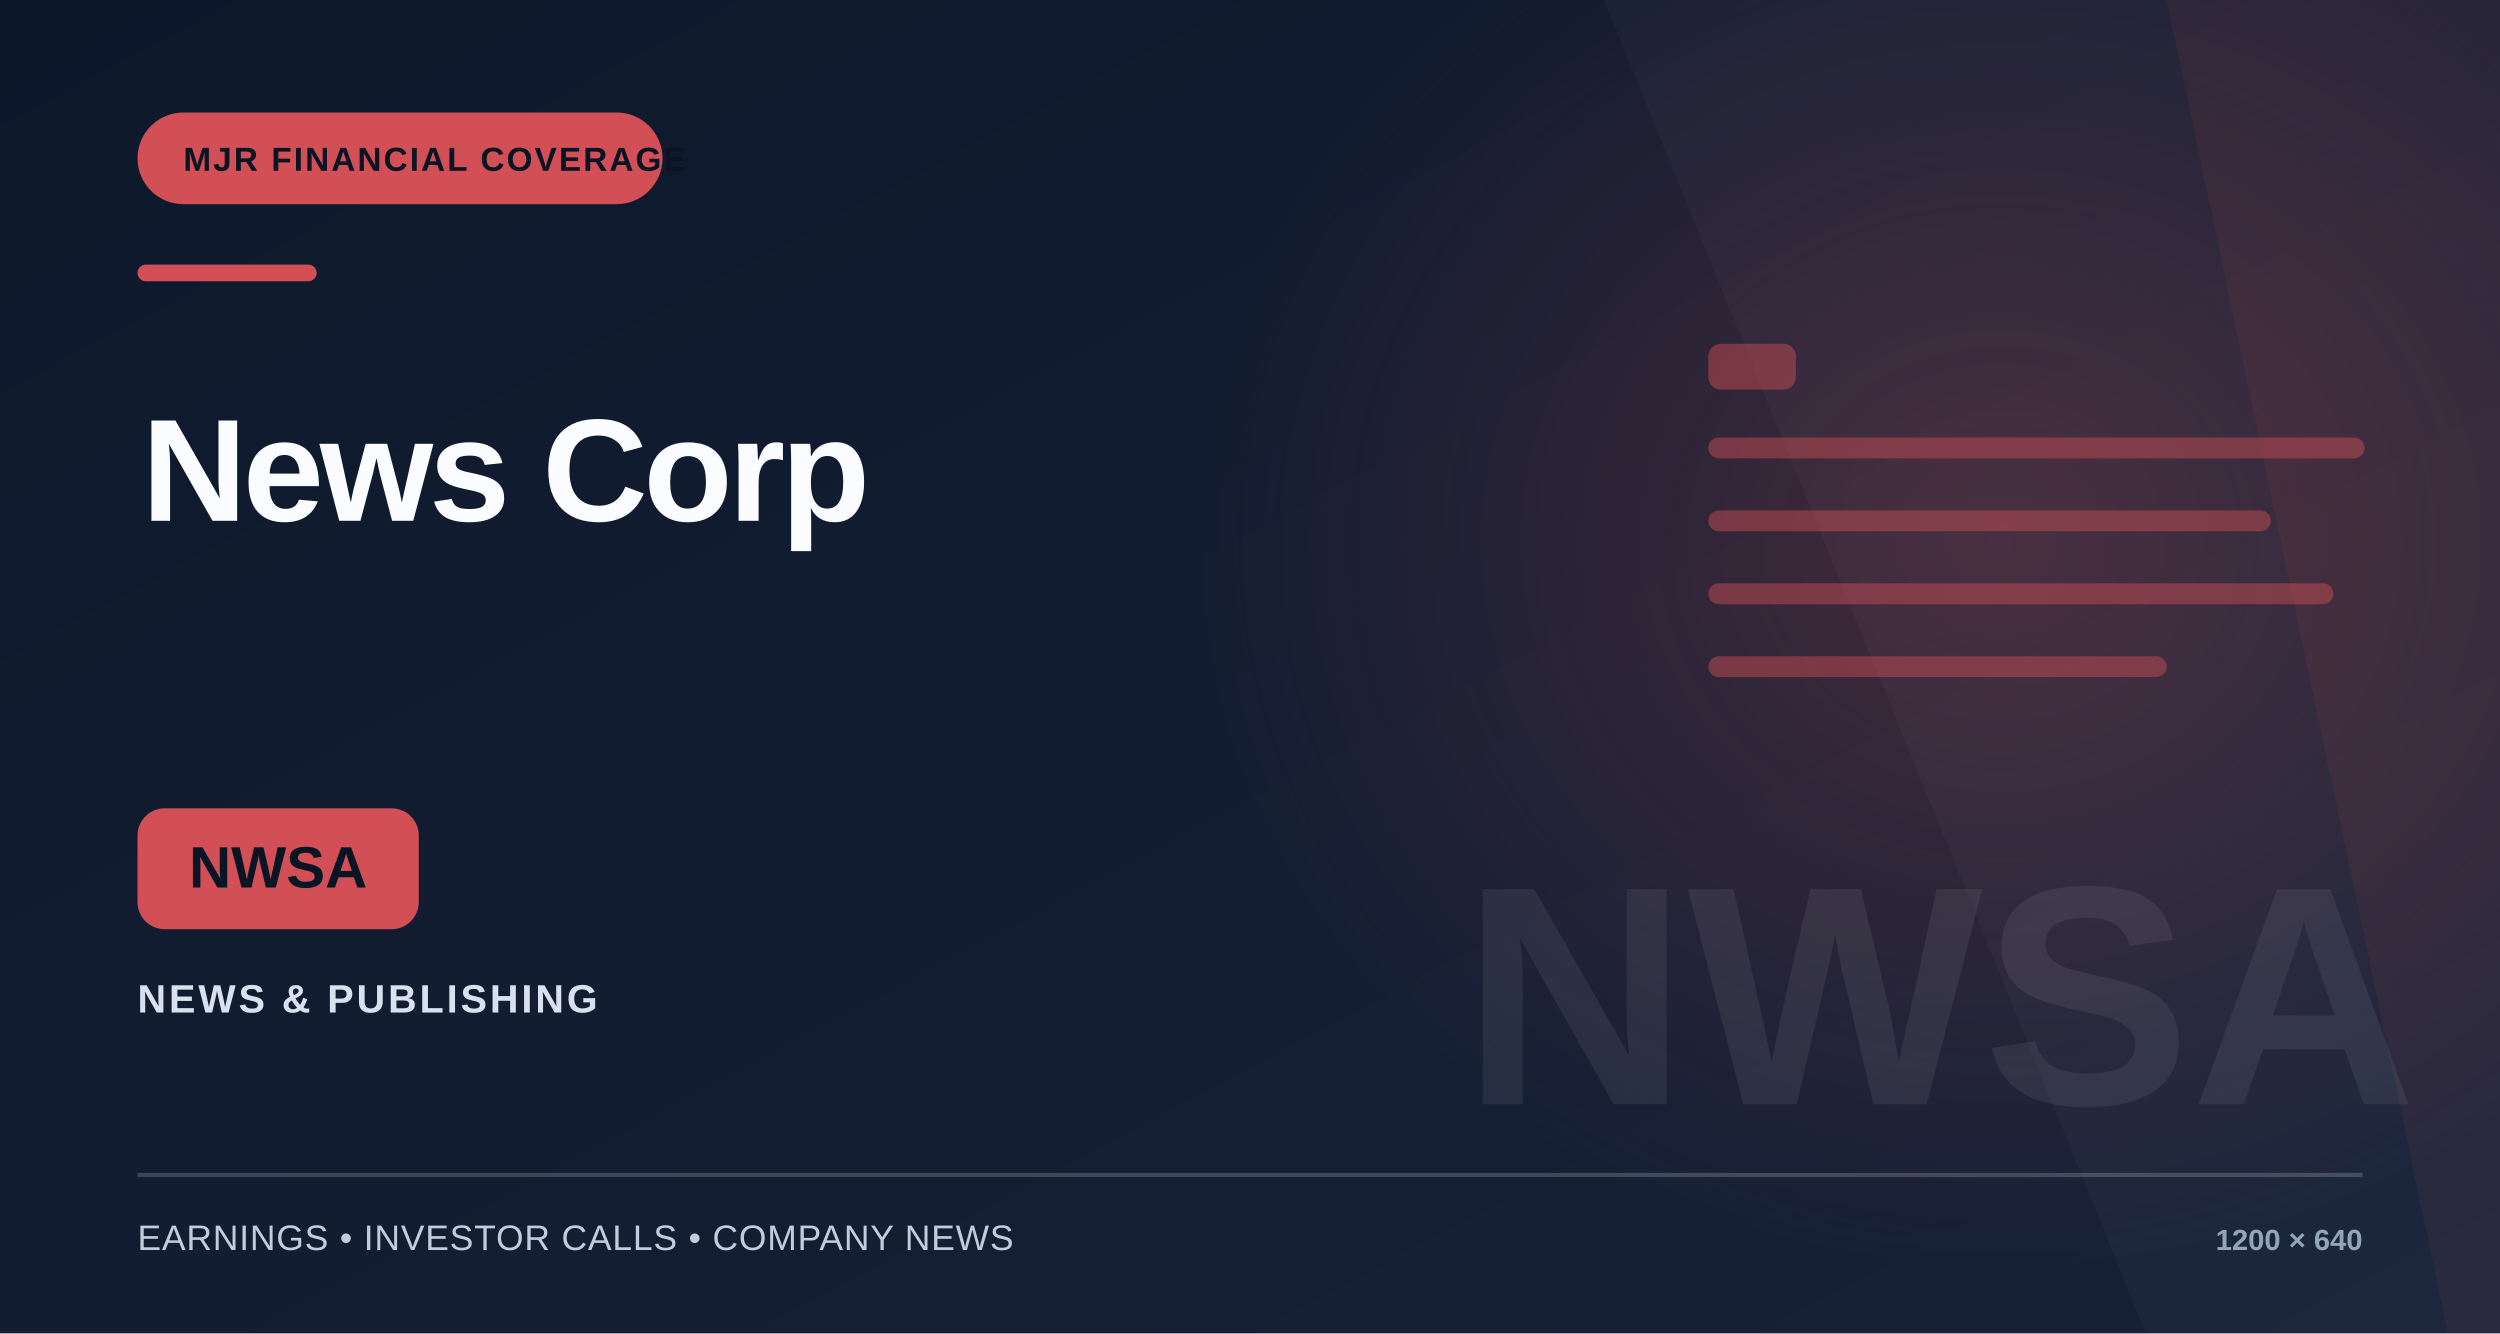
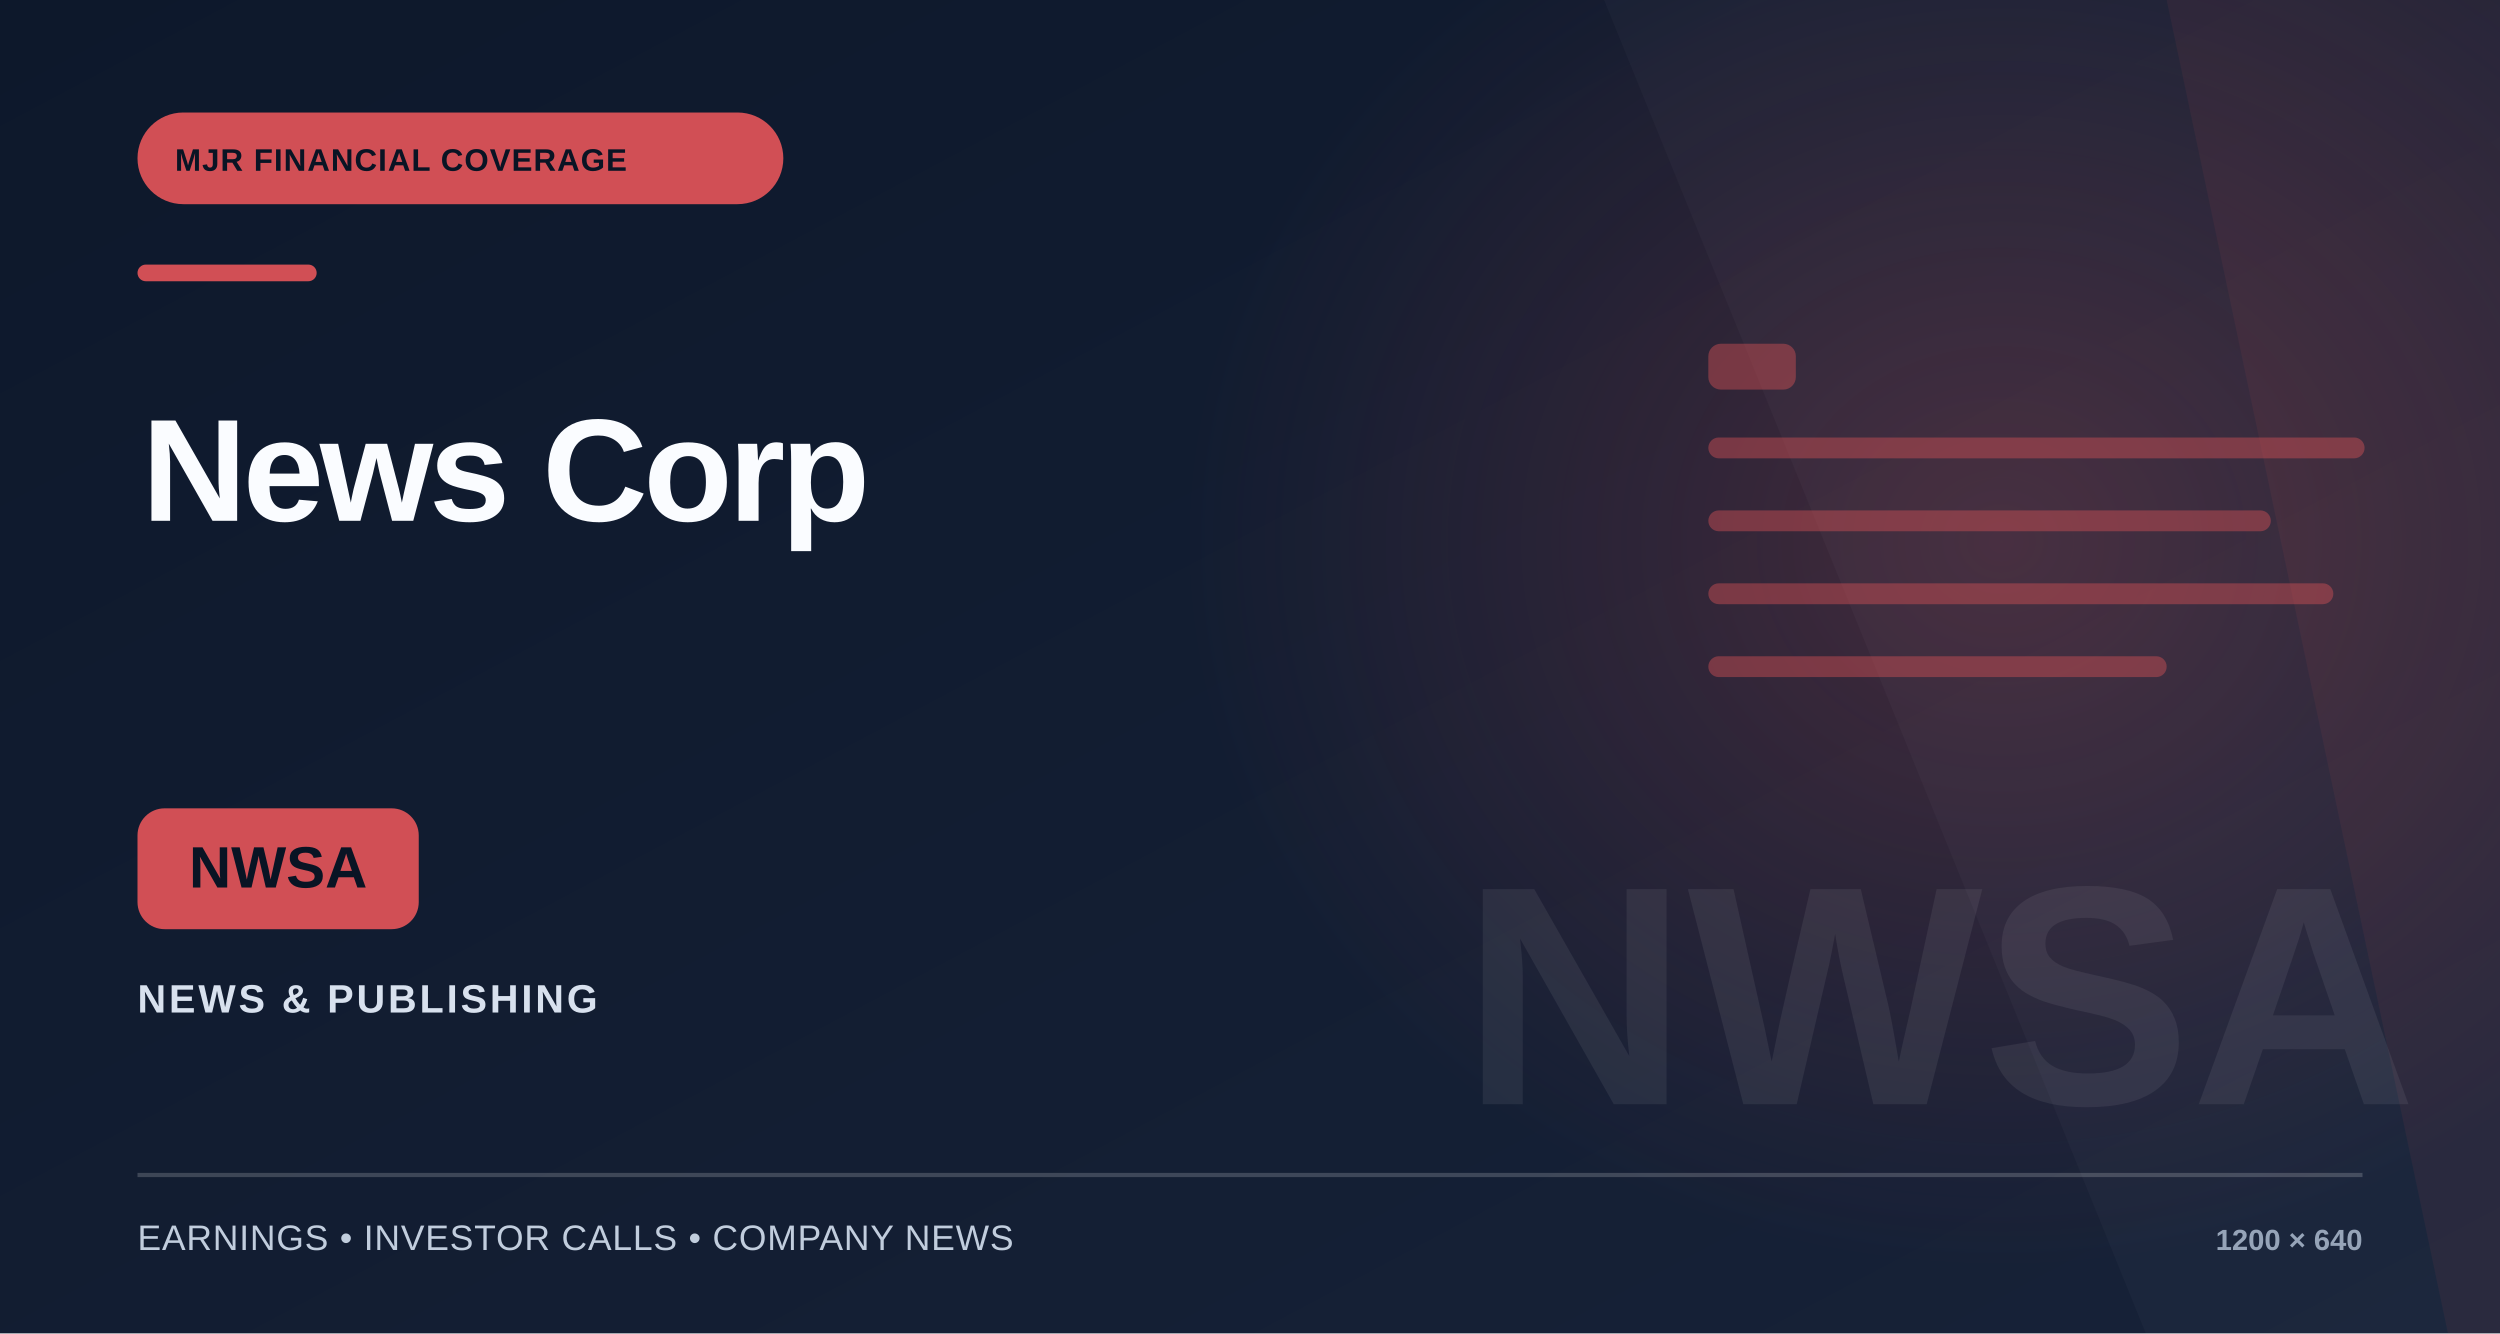
<svg xmlns="http://www.w3.org/2000/svg" width="1200" height="640" viewBox="0 0 1200 640" role="img" aria-labelledby="title desc">
  <defs>
    <linearGradient id="bg" x1="0" x2="1" y1="0" y2="1">
      <stop offset="0" stop-color="#0d182b" />
      <stop offset="1" stop-color="#172238" />
    </linearGradient>
    <radialGradient id="glow">
      <stop offset="0" stop-color="#D14F55" stop-opacity=".26" />
      <stop offset="1" stop-color="#D14F55" stop-opacity="0" />
    </radialGradient>
    <style>.title{font-family:Arial,Helvetica,sans-serif;font-weight:700;letter-spacing:-2px;fill:#fafcff}.label{font-family:Arial,Helvetica,sans-serif;font-weight:700}</style>
  </defs>
  <rect width="1200" height="640" fill="url(#bg)" />
  <ellipse cx="960" cy="260" rx="390" ry="350" fill="url(#glow)" />
  <path d="M770 0h430v640h-170z" fill="#fff" opacity=".025" />
  <path d="M1040 0h160v640h-25z" fill="#D14F55" opacity=".075" />
  <g fill="#D14F55" opacity=".45">
    <rect x="820" y="165" width="42" height="22" rx="6" />
    <rect x="820" y="210" width="315" height="10" rx="5" />
    <rect x="820" y="245" width="270" height="10" rx="5" />
    <rect x="820" y="280" width="300" height="10" rx="5" />
    <rect x="820" y="315" width="220" height="10" rx="5" />
  </g>
  <text x="1160" y="530" text-anchor="end" class="label" font-size="150px" fill="#fff" opacity=".07">NWSA</text>
-   <rect x="66" y="54" width="252" height="44" rx="22" fill="#D14F55" />
-   <text x="88" y="82" class="label" font-size="16px" letter-spacing="1" fill="#0a1424">MJR FINANCIAL COVERAGE</text>
+   <rect x="66" y="54" width="310" height="44" rx="22" fill="#D14F55" />
+   <text x="84" y="82" class="label" font-size="15px" letter-spacing=".5" fill="#0a1424">MJR FINANCIAL COVERAGE</text>
  <rect x="66" y="127" width="86" height="8" rx="4" fill="#D14F55" />
  <text x="68" y="250" class="title" font-size="70px">News Corp</text>
  <rect x="66" y="388" width="135" height="58" rx="13" fill="#D14F55" />
  <text x="133.5" y="426" text-anchor="middle" class="label" font-size="28px" fill="#091424">NWSA</text>
  <text x="66" y="486" class="label" font-size="19px" letter-spacing="1.4" fill="#d8e1ee">NEWS &amp; PUBLISHING</text>
  <path d="M66 564H1134" stroke="#fff" stroke-opacity=".18" stroke-width="2" />
  <text x="66" y="600" font-family="Arial,Helvetica,sans-serif" font-size="17px" letter-spacing=".4" fill="#c1cddd">EARNINGS  •  INVESTOR CALLS  •  COMPANY NEWS</text>
  <text x="1134" y="600" text-anchor="end" class="label" font-size="14px" fill="#96a4b8">1200 × 640</text>
</svg>
